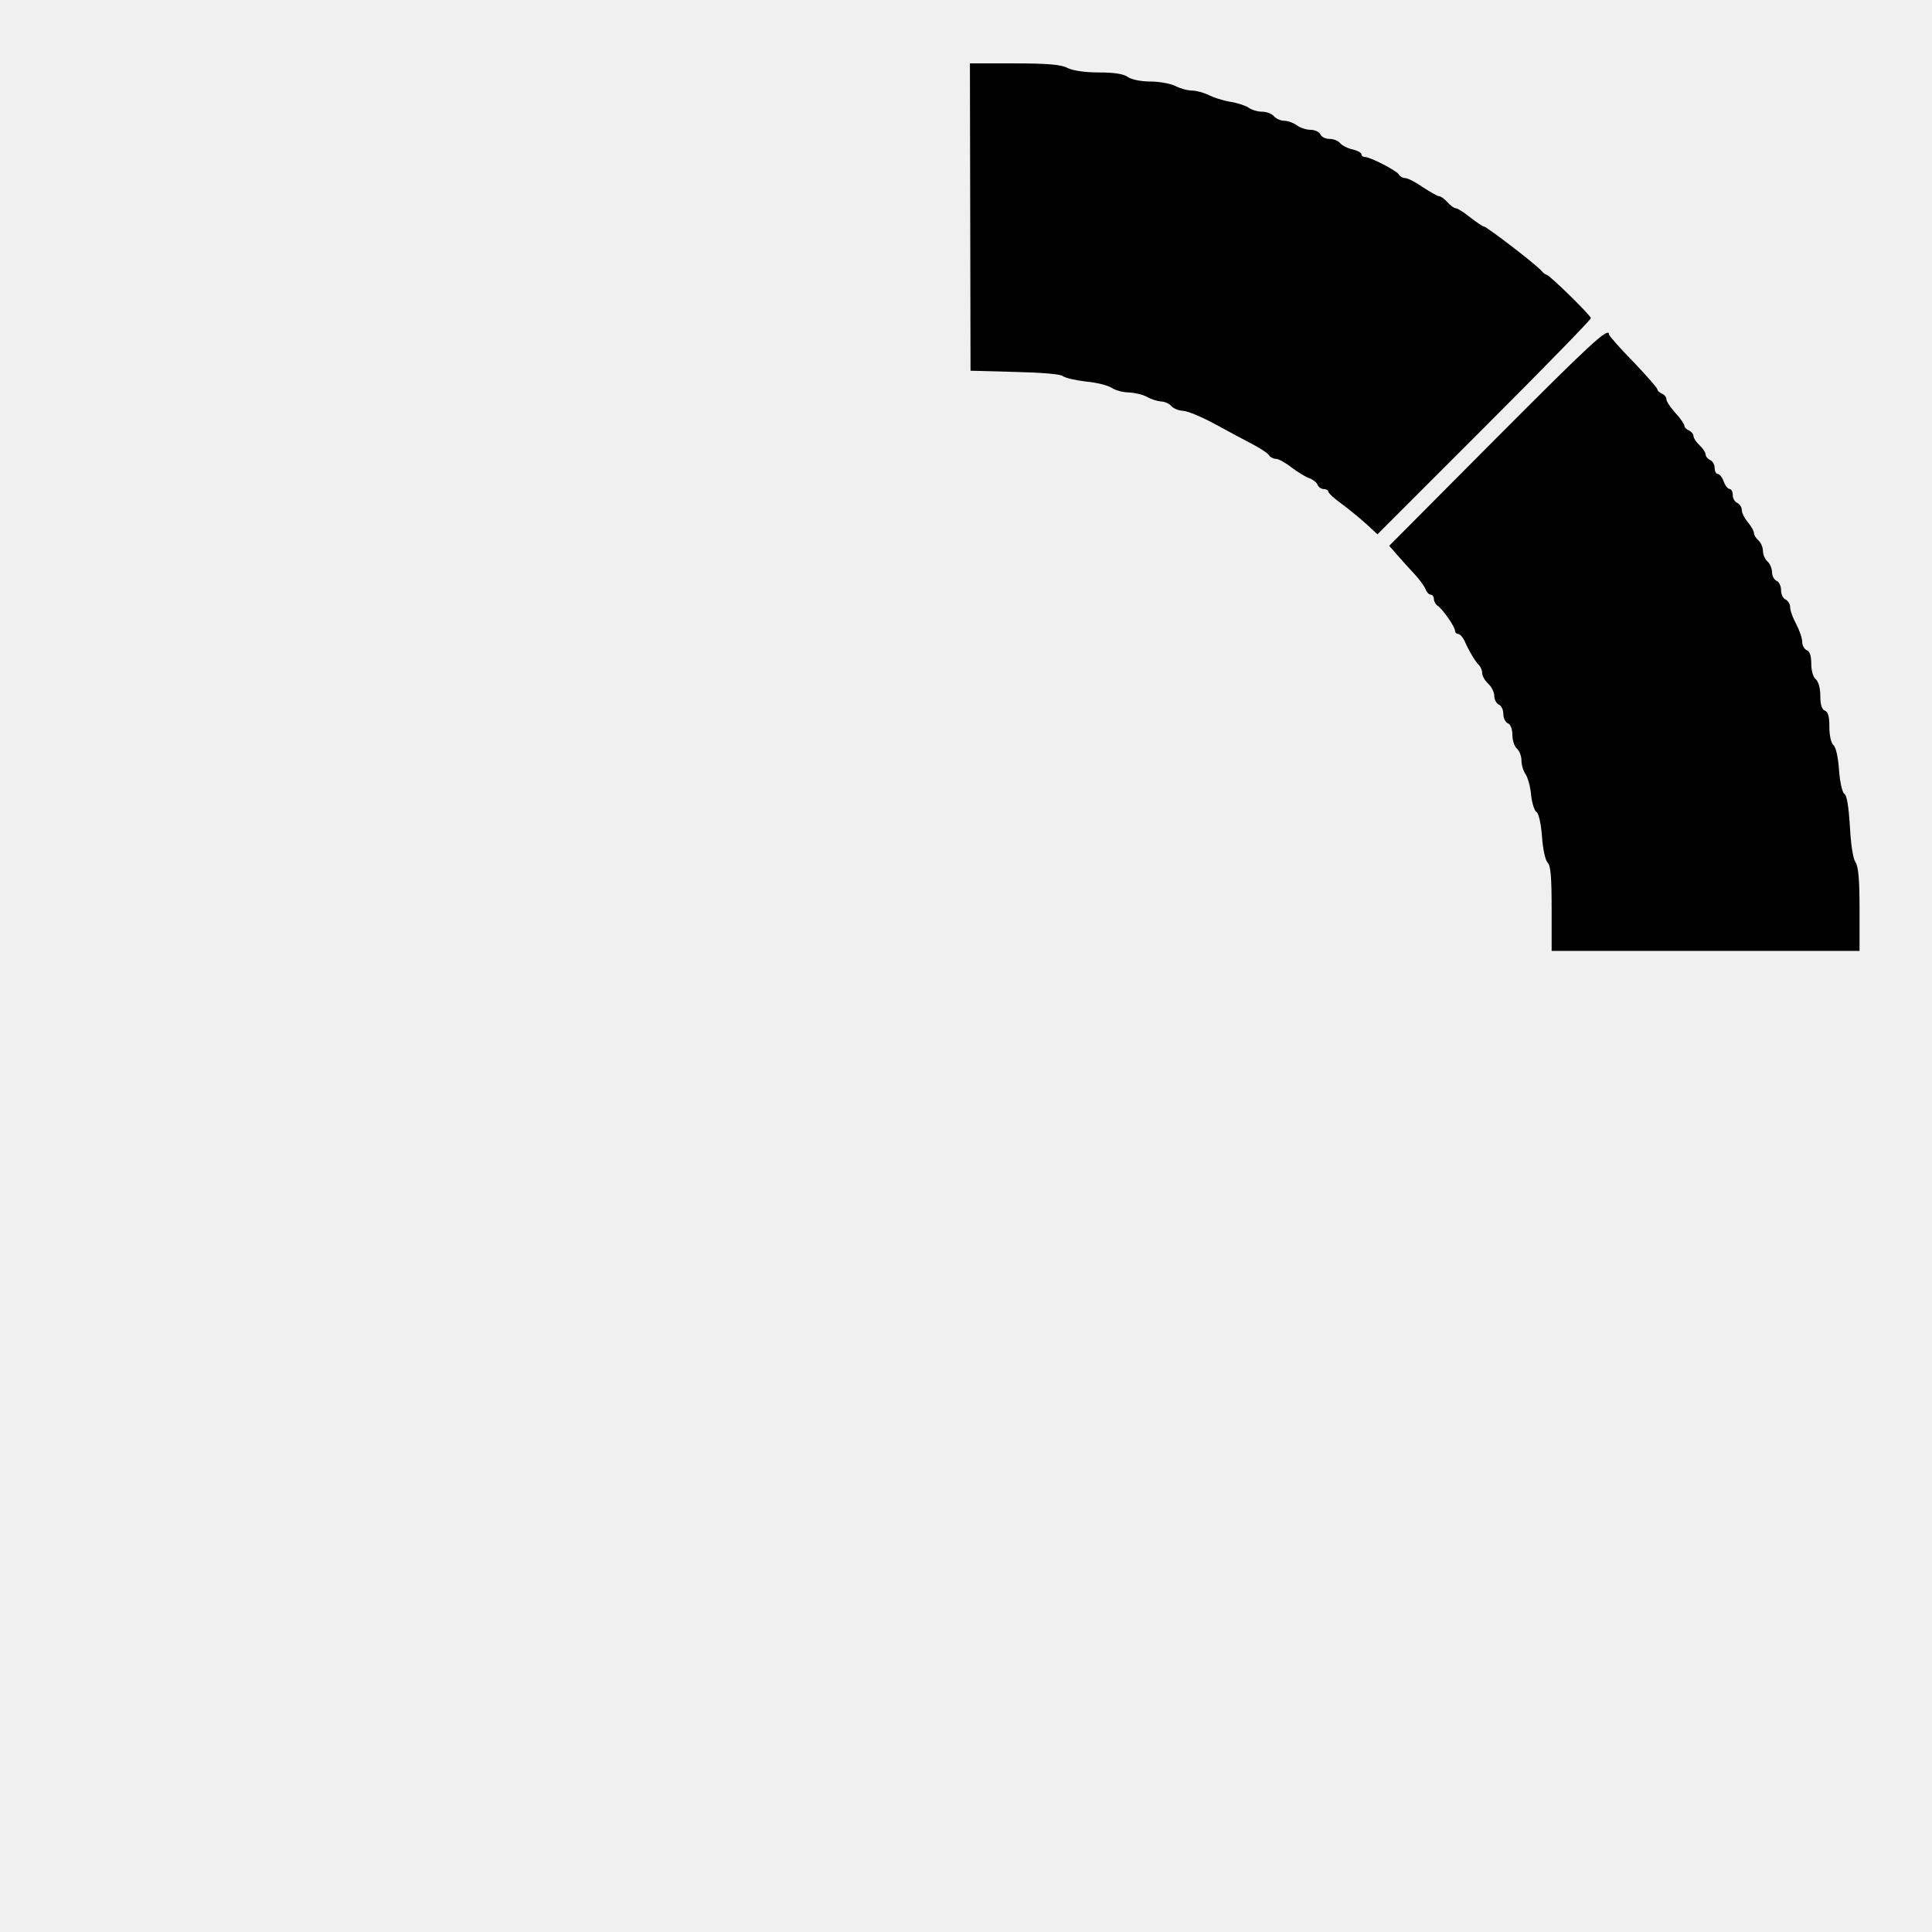
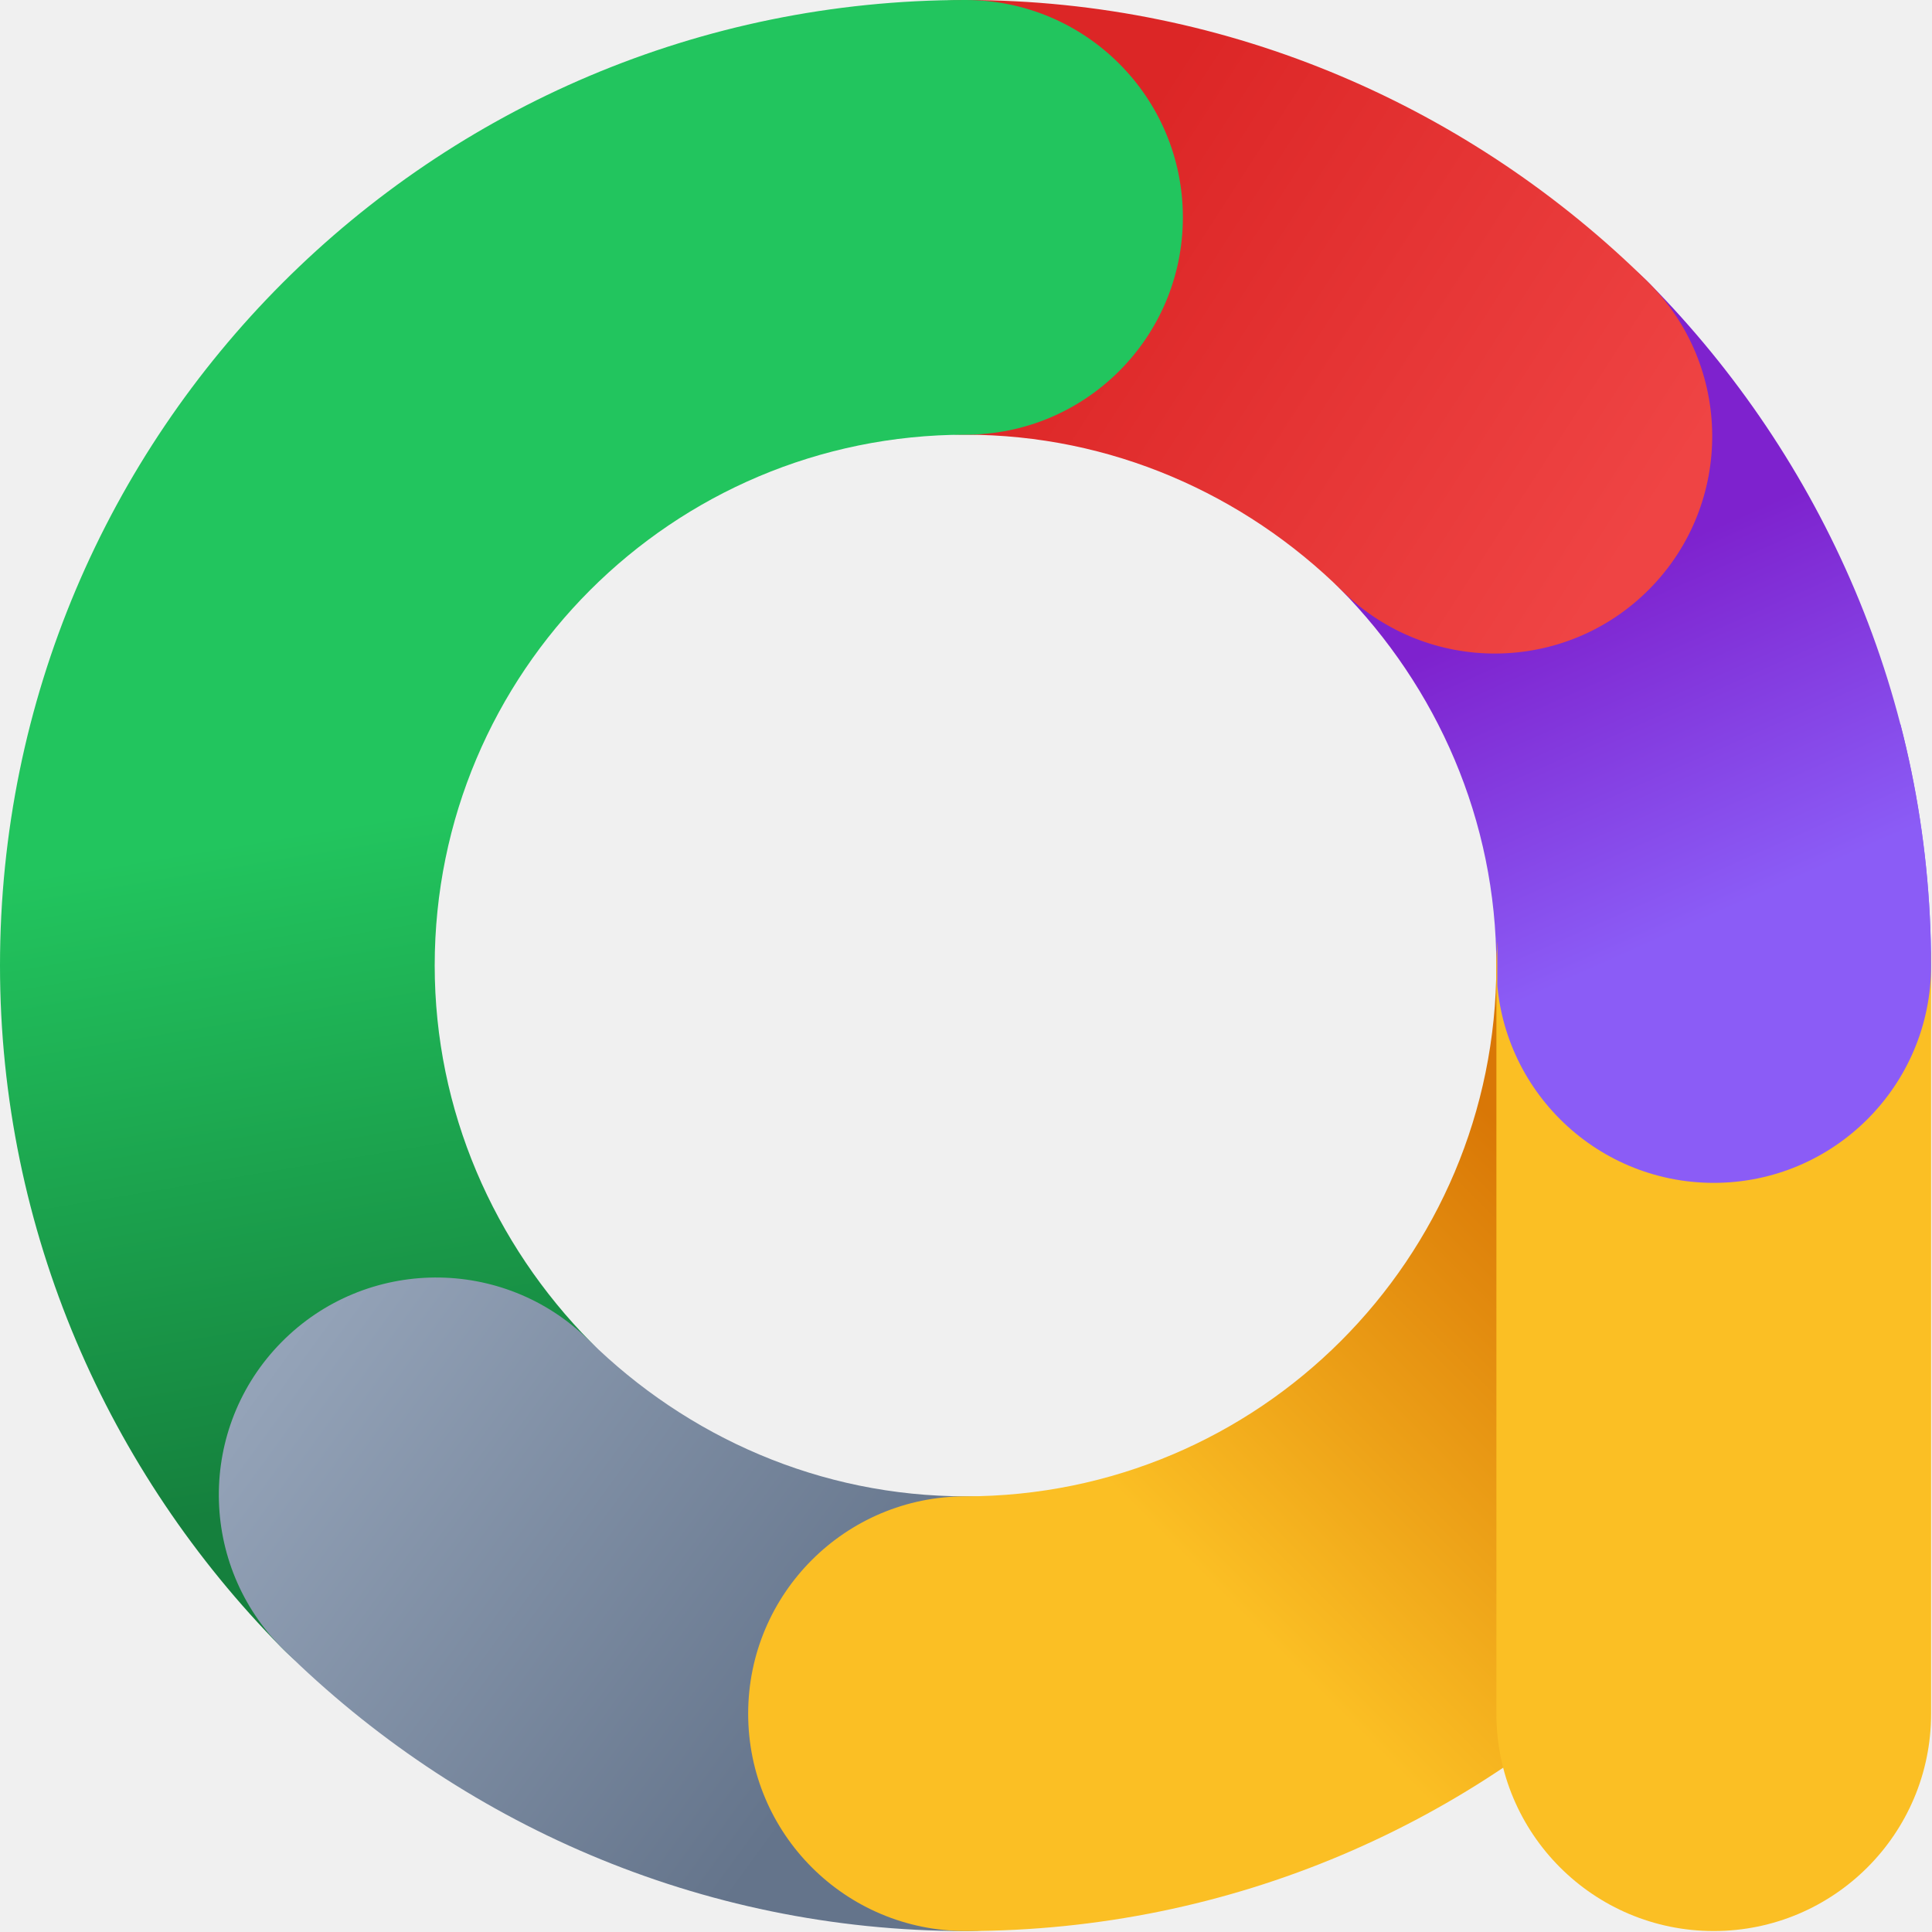
- <svg xmlns="http://www.w3.org/2000/svg" version="1.0" width="640pt" height="640pt" viewBox="0 0 640 640" preserveAspectRatio="xMidYMid meet">
-   <g transform="translate(0,640) scale(0.1,-0.1)" fill="#000000" stroke="none">
-     <path d="M3214 5681 l1 -509 146 -4 c87 -2 152 -7 160 -14 8 -6 42 -14 77 -18 35 -3 73 -13 85 -21 12 -8 37 -15 57 -15 19 -1 46 -7 60 -15 14 -8 35 -14 46 -15 12 0 27 -7 34 -15 7 -8 24 -15 39 -16 14 0 62 -20 106 -44 44 -24 100 -54 125 -67 25 -13 49 -29 53 -35 4 -7 15 -13 24 -13 8 0 32 -13 52 -29 20 -15 46 -31 58 -35 11 -4 24 -13 27 -21 3 -8 12 -15 21 -15 8 0 15 -4 15 -8 0 -5 19 -23 43 -40 23 -17 60 -47 81 -66 l39 -36 354 354 c194 194 353 357 353 362 0 9 -138 144 -147 144 -3 0 -11 6 -17 13 -15 19 -182 147 -191 147 -4 0 -24 14 -45 30 -21 17 -42 30 -47 30 -6 0 -18 9 -28 20 -10 11 -22 20 -28 20 -5 0 -29 14 -54 30 -24 17 -50 30 -58 30 -8 0 -18 6 -22 13 -9 13 -94 57 -112 57 -6 0 -11 4 -11 9 0 5 -13 12 -29 16 -16 3 -35 13 -42 21 -6 8 -22 14 -36 14 -13 0 -26 7 -29 15 -4 8 -18 15 -33 15 -14 0 -35 7 -45 15 -11 8 -30 15 -42 15 -12 0 -27 7 -34 15 -7 8 -24 15 -39 15 -15 0 -35 6 -46 14 -11 7 -39 16 -61 19 -23 4 -54 14 -70 22 -16 8 -41 15 -55 15 -15 0 -40 7 -55 15 -16 8 -54 15 -84 15 -32 0 -63 7 -74 15 -13 10 -45 15 -95 15 -48 0 -87 6 -105 15 -21 11 -64 15 -176 15 l-147 0 1 -509z" />
-     <path d="M4953 4945 l-351 -353 27 -31 c15 -17 41 -46 57 -63 17 -18 33 -41 37 -51 3 -9 11 -17 17 -17 5 0 10 -7 10 -15 0 -7 6 -18 13 -22 16 -11 57 -69 57 -83 0 -5 5 -10 10 -10 6 0 15 -10 21 -22 15 -34 35 -68 48 -81 6 -6 11 -18 11 -27 0 -9 9 -25 20 -35 11 -10 20 -28 20 -40 0 -13 7 -25 15 -29 8 -3 15 -17 15 -31 0 -14 7 -28 15 -31 9 -4 15 -19 15 -39 0 -18 7 -38 15 -45 8 -7 15 -24 15 -39 0 -15 6 -35 14 -46 7 -11 16 -42 18 -69 3 -27 11 -52 18 -56 7 -4 15 -39 18 -81 3 -42 11 -79 19 -87 10 -10 13 -49 13 -153 l0 -139 510 0 510 0 0 138 c0 100 -4 143 -14 157 -8 12 -15 59 -18 119 -4 63 -10 101 -18 106 -7 4 -15 38 -18 79 -3 42 -10 75 -18 82 -8 7 -14 31 -14 61 0 34 -4 50 -15 54 -10 4 -15 20 -15 49 0 26 -6 47 -15 55 -9 7 -15 29 -15 52 0 25 -5 41 -15 44 -8 4 -15 16 -15 28 0 12 -9 38 -20 59 -11 20 -20 45 -20 56 0 10 -7 21 -15 25 -8 3 -15 17 -15 31 0 14 -7 28 -15 31 -8 4 -15 16 -15 29 0 12 -7 28 -15 35 -8 7 -15 23 -15 35 0 12 -7 28 -15 35 -8 7 -15 18 -15 25 0 6 -9 22 -20 35 -11 13 -20 31 -20 40 0 10 -7 20 -15 24 -8 3 -15 15 -15 26 0 11 -5 20 -10 20 -6 0 -15 11 -20 25 -5 14 -14 25 -20 25 -5 0 -10 9 -10 20 0 11 -7 23 -15 26 -8 4 -15 12 -15 19 0 6 -9 20 -20 30 -11 10 -20 24 -20 30 0 7 -7 15 -15 19 -8 3 -15 10 -15 15 0 5 -13 25 -30 43 -16 18 -30 38 -30 46 0 7 -7 15 -15 18 -8 4 -15 10 -15 15 0 4 -36 45 -80 91 -44 45 -80 86 -80 90 0 27 -61 -30 -377 -347z" />
+ <svg xmlns="http://www.w3.org/2000/svg" viewBox="0 0 32 32" fill="none">
+   <path fill-rule="evenodd" clip-rule="evenodd" d="M22.232 4.662C23.647 3.266 25.927 3.281 27.323 4.697C30.177 7.591 31.984 11.582 31.984 15.992C31.984 17.98 30.373 19.592 28.384 19.592C26.396 19.592 24.784 17.98 24.784 15.992C24.784 13.586 23.803 11.382 22.197 9.753C20.8 8.337 20.816 6.058 22.232 4.662Z" fill="url(#paint0_linear_0_2085)" />
+   <path fill-rule="evenodd" clip-rule="evenodd" d="M12.392 3.6C12.392 1.612 14.004 0 15.992 0C20.402 0 24.393 1.807 27.288 4.662C28.703 6.058 28.719 8.337 27.323 9.753C25.927 11.168 23.647 11.184 22.232 9.788C20.603 8.181 18.398 7.2 15.992 7.2C14.004 7.2 12.392 5.588 12.392 3.6Z" fill="url(#paint1_linear_0_2085)" />
+   <path fill-rule="evenodd" clip-rule="evenodd" d="M0 15.992C0 7.157 7.157 0 15.992 0C17.98 0 19.592 1.612 19.592 3.6C19.592 5.588 17.98 7.2 15.992 7.2C11.134 7.2 7.2 11.134 7.2 15.992C7.2 18.398 8.181 20.603 9.788 22.232C11.184 23.647 11.168 25.927 9.753 27.323C8.337 28.719 6.058 28.703 4.662 27.288C1.807 24.393 0 20.402 0 15.992Z" fill="url(#paint2_linear_0_2085)" />
+   <path fill-rule="evenodd" clip-rule="evenodd" d="M4.661 22.232C6.058 20.816 8.337 20.8 9.752 22.197C11.381 23.803 13.586 24.784 15.992 24.784C17.98 24.784 19.592 26.396 19.592 28.384C19.592 30.373 17.98 31.984 15.992 31.984C11.582 31.984 7.591 30.177 4.697 27.323C3.281 25.927 3.265 23.647 4.661 22.232Z" fill="url(#paint3_linear_0_2085)" />
+   <path fill-rule="evenodd" clip-rule="evenodd" d="M28.384 12.392C30.372 12.392 31.984 14.004 31.984 15.992C31.984 24.827 24.827 31.984 15.992 31.984C14.004 31.984 12.392 30.373 12.392 28.384C12.392 26.396 14.004 24.784 15.992 24.784C20.851 24.784 24.784 20.851 24.784 15.992C24.784 14.004 26.396 12.392 28.384 12.392Z" fill="url(#paint4_linear_0_2085)" />
+   <path fill-rule="evenodd" clip-rule="evenodd" d="M28.385 12.392C30.373 12.392 31.985 14.004 31.985 15.992V28.384C31.985 30.373 30.373 31.984 28.385 31.984C26.396 31.984 24.785 30.373 24.785 28.384V15.992C24.785 14.004 26.396 12.392 28.385 12.392Z" fill="url(#paint5_linear_0_2085)" />
+   <g clip-path="url(#clip0_0_2085)">
+     <path fill-rule="evenodd" clip-rule="evenodd" d="M22.232 4.662C23.648 3.266 25.927 3.281 27.323 4.697C30.178 7.591 31.985 11.582 31.985 15.992C31.985 17.98 30.373 19.592 28.385 19.592C26.397 19.592 24.785 17.98 24.785 15.992C24.785 13.586 23.803 11.382 22.197 9.753C20.801 8.337 20.817 6.058 22.232 4.662Z" fill="url(#paint6_linear_0_2085)" />
  </g>
+   <defs>
+     <linearGradient id="paint0_linear_0_2085" x1="26.4" y1="9.6" x2="28.8" y2="15" gradientUnits="userSpaceOnUse">
+       <stop stop-color="#7E22CE" />
+       <stop offset="1" stop-color="#8B5CF6" />
+     </linearGradient>
+     <linearGradient id="paint1_linear_0_2085" x1="26.8" y1="9.4" x2="17.8" y2="3.6" gradientUnits="userSpaceOnUse">
+       <stop stop-color="#EF4444" />
+       <stop offset="1" stop-color="#DC2626" />
+     </linearGradient>
+     <linearGradient id="paint2_linear_0_2085" x1="3.6" y1="14" x2="5.4" y2="24.8" gradientUnits="userSpaceOnUse">
+       <stop stop-color="#22C55E" />
+       <stop offset="1" stop-color="#15803D" />
+     </linearGradient>
+     <linearGradient id="paint3_linear_0_2085" x1="4.8" y1="22.2" x2="14.4" y2="29.2" gradientUnits="userSpaceOnUse">
+       <stop stop-color="#94A3B8" />
+       <stop offset="0.958" stop-color="#64748B" />
+       <stop offset="1" stop-color="#64748B" />
+     </linearGradient>
+     <linearGradient id="paint4_linear_0_2085" x1="28.4" y1="22.173" x2="22.188" y2="28.384" gradientUnits="userSpaceOnUse">
+       <stop stop-color="#D97706" />
+       <stop offset="1" stop-color="#FBBF24" />
+     </linearGradient>
+     <linearGradient id="paint5_linear_0_2085" x1="29.2" y1="54.4" x2="30.626" y2="54.256" gradientUnits="userSpaceOnUse">
+       <stop stop-color="#FBBF24" />
+       <stop offset="1" stop-color="#FBBF24" />
+     </linearGradient>
+     <linearGradient id="paint6_linear_0_2085" x1="26.4" y1="9.6" x2="28.8" y2="15" gradientUnits="userSpaceOnUse">
+       <stop stop-color="#7E22CE" />
+       <stop offset="1" stop-color="#8B5CF6" />
+     </linearGradient>
+     <clipPath id="clip0_0_2085">
+       <rect width="7.2" height="8" fill="white" transform="translate(24.8003 12)" />
+     </clipPath>
+   </defs>
</svg>
